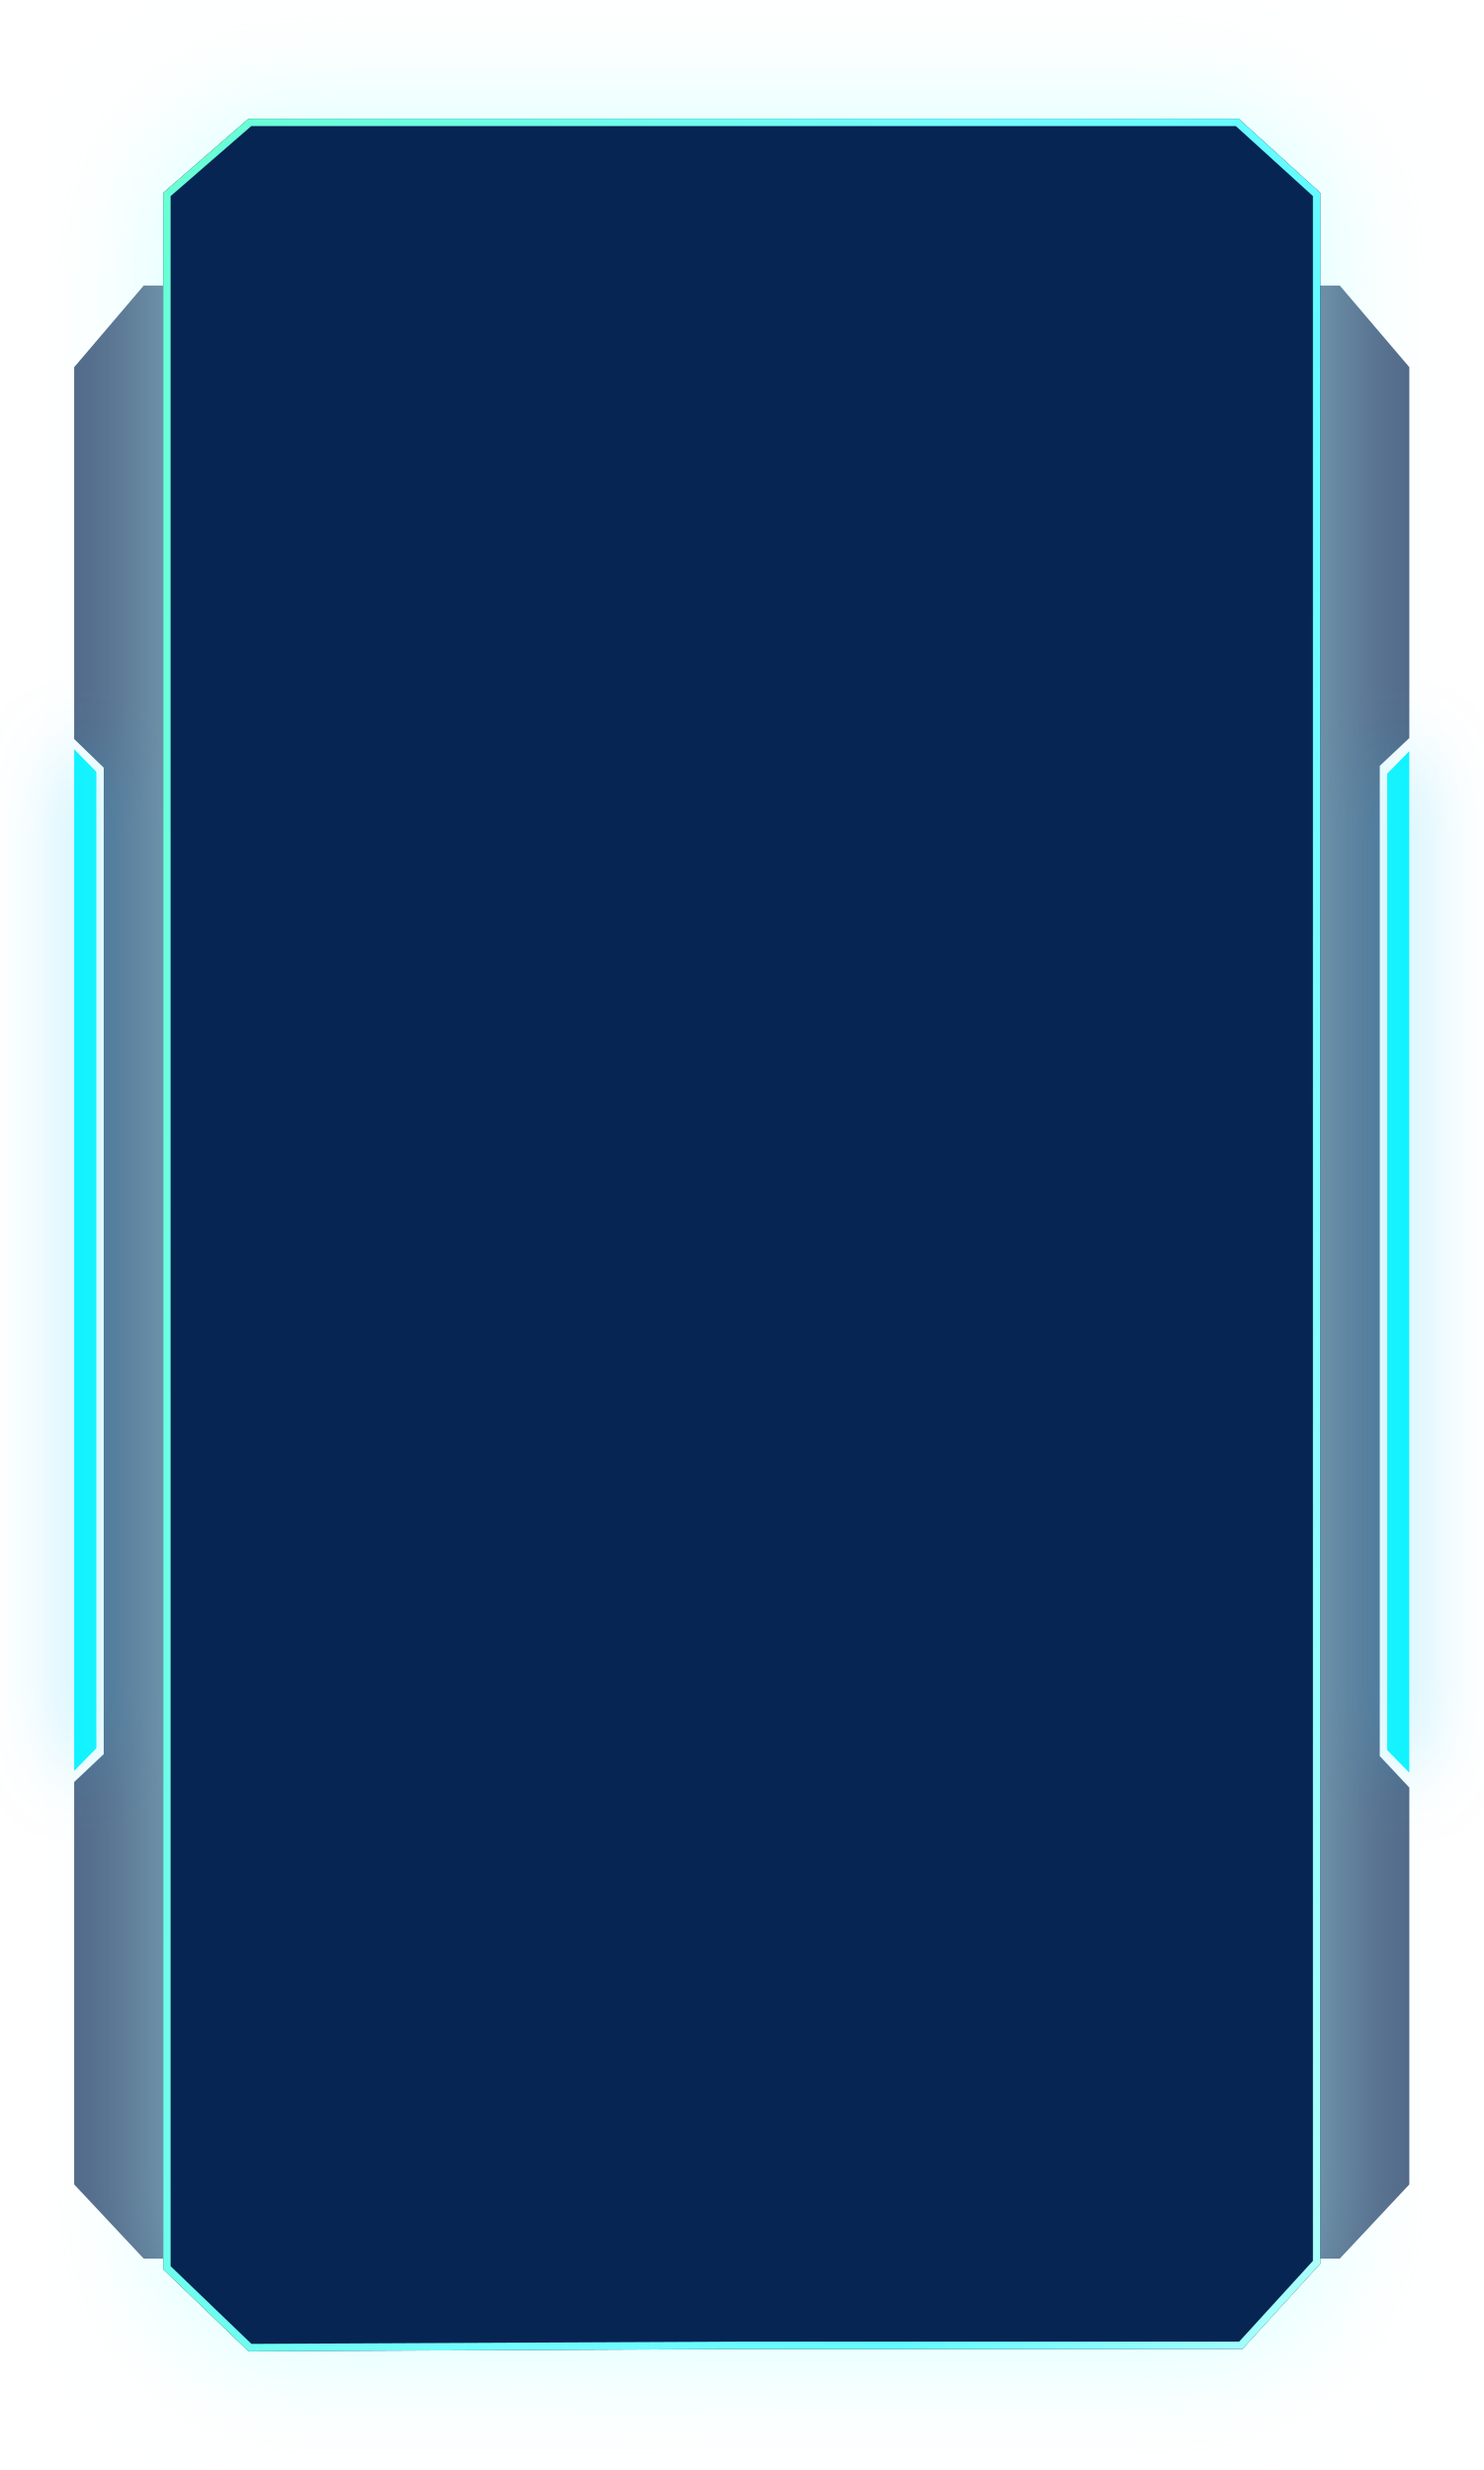
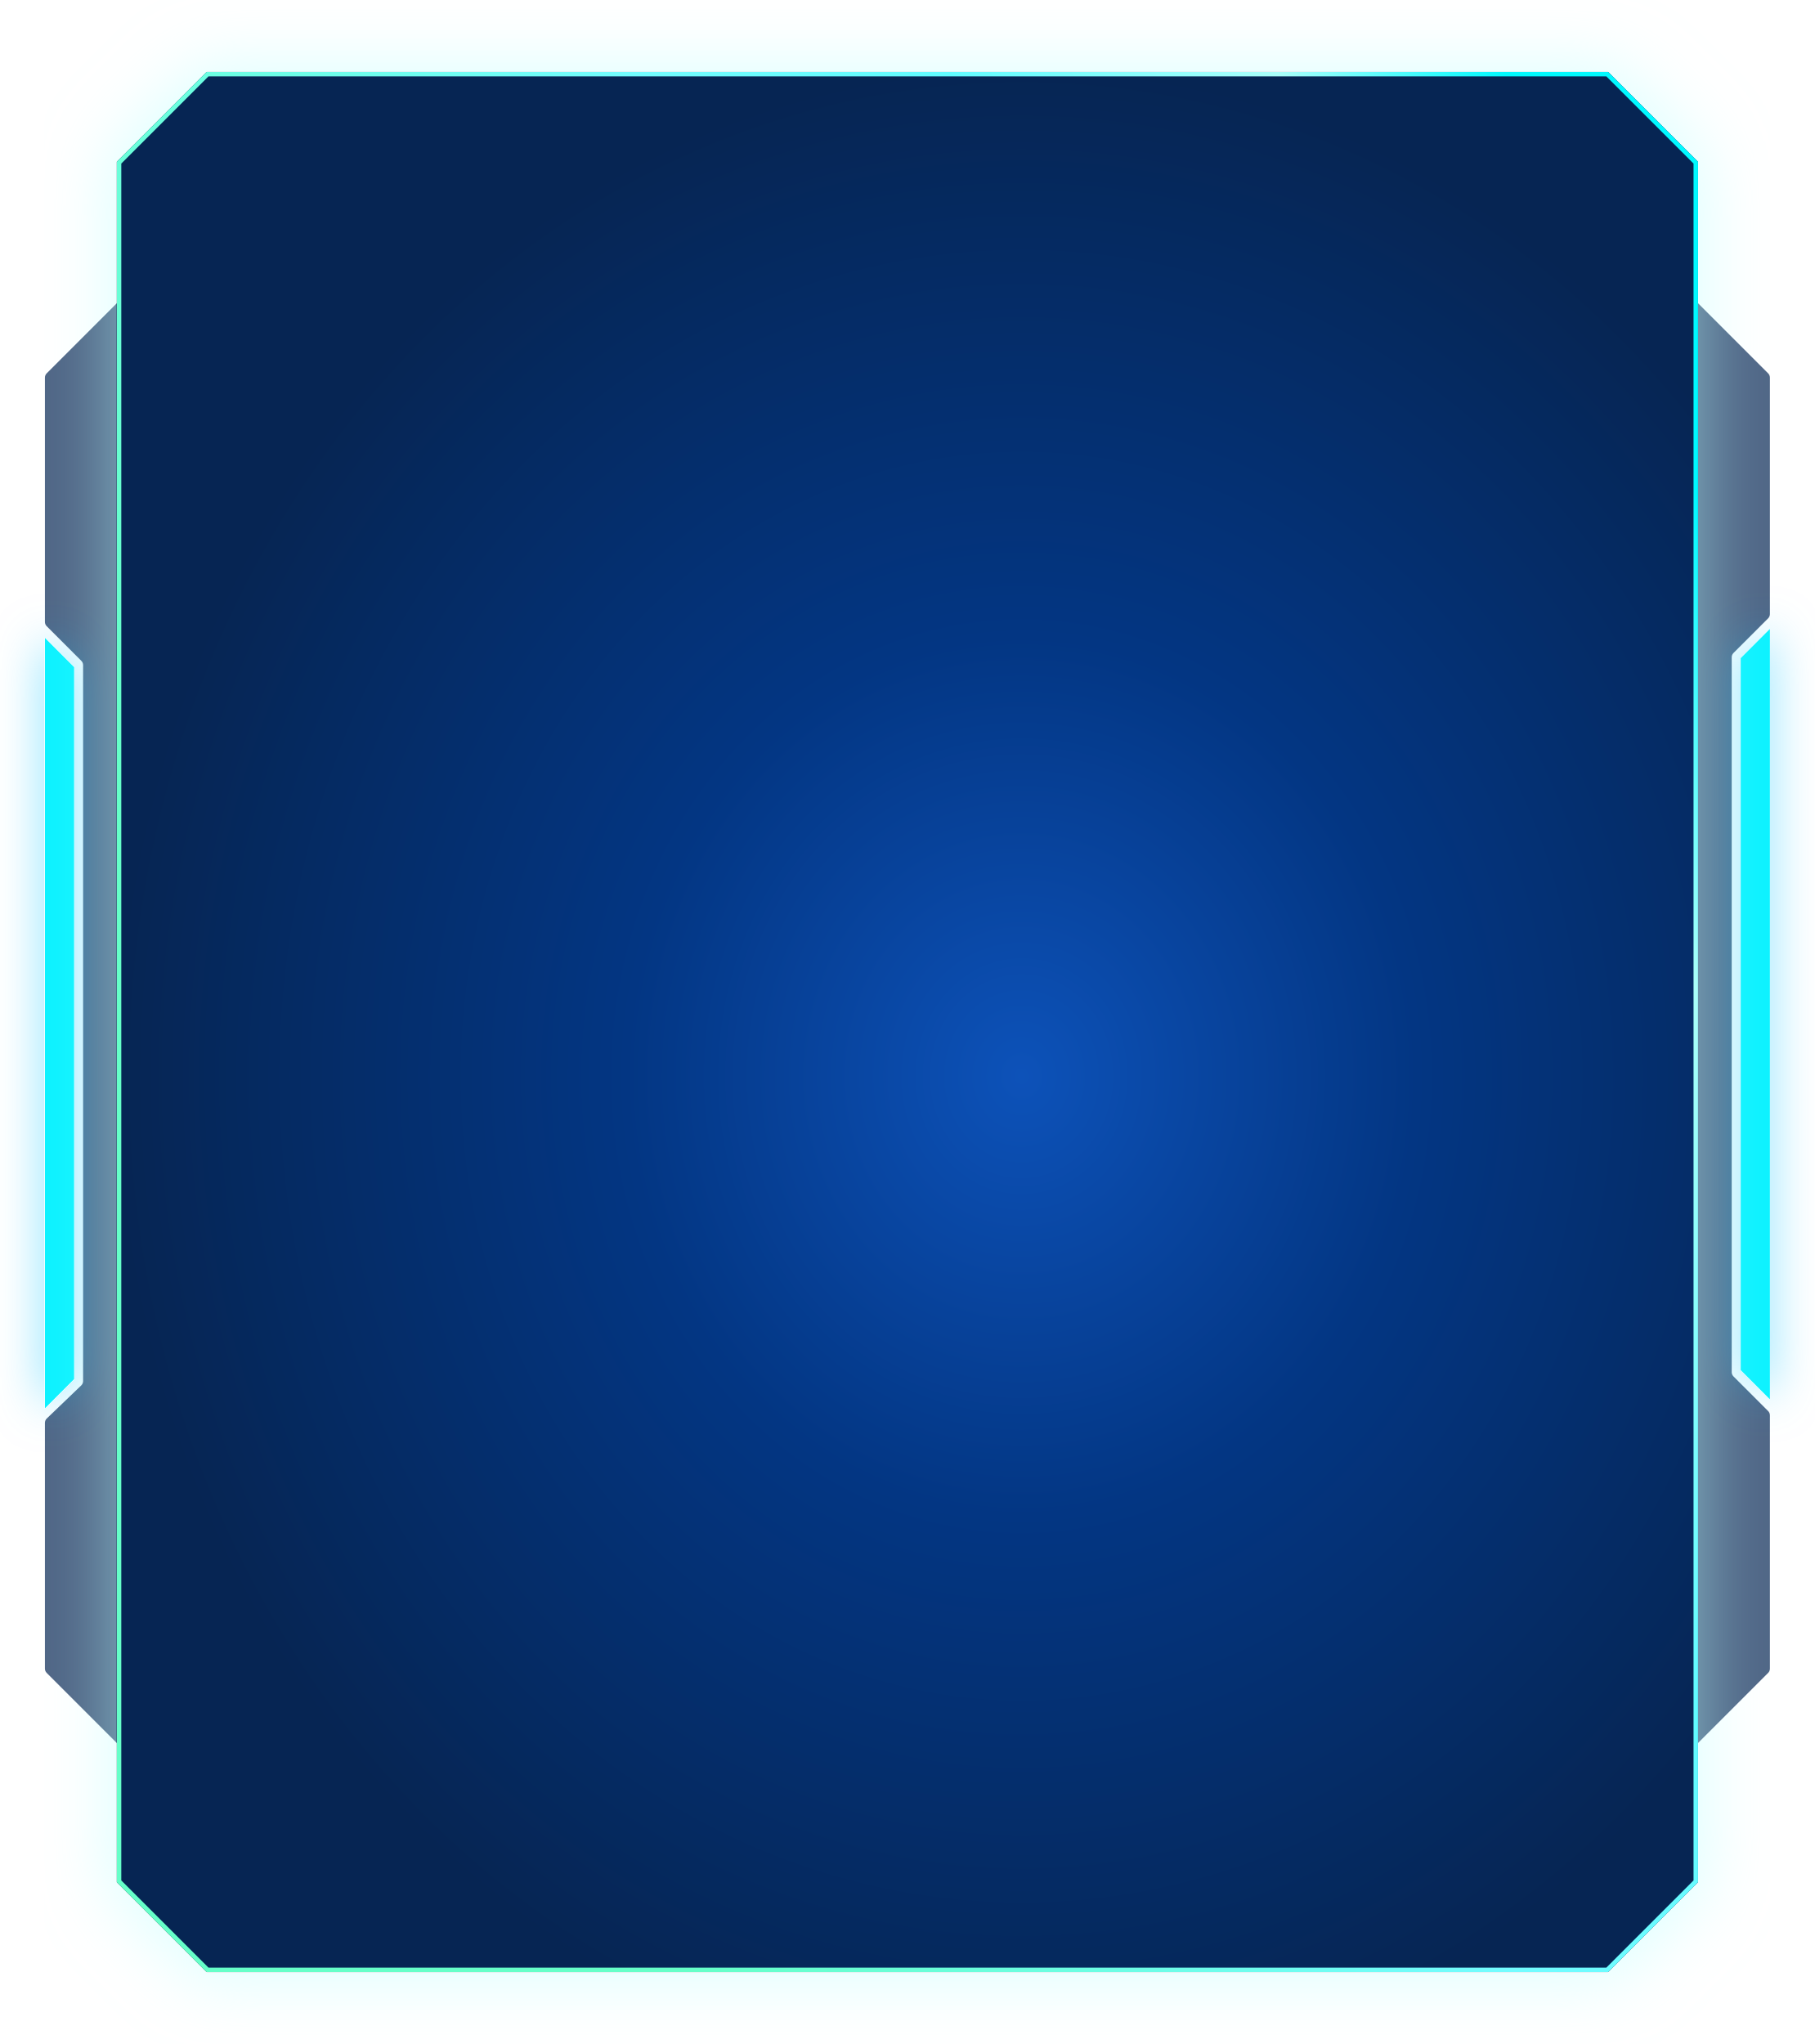
- <svg xmlns="http://www.w3.org/2000/svg" width="400" height="666" viewBox="0 0 400 666" fill="none">
-   <path d="M20 99L38.75 77H361.25L380 99V199L372.031 206.5V473.5L380 482V589L361.25 609H38.75L20 589V480.5L27.969 472.963V207L20 199.271V99Z" fill="#062553" fill-opacity="0.7" />
-   <g filter="url(#filter0_d_1108_14138)">
-     <path d="M20 202L26 208.102L26 471.398L20 477.5L20 202Z" fill="#0CF2FF" />
+ <svg xmlns="http://www.w3.org/2000/svg" width="808" height="910" viewBox="0 0 808 910" fill="none">
+   <path d="M20 168.108C20 167.399 20.282 166.718 20.784 166.217L59.707 127.293C59.895 127.105 60.149 127 60.414 127H746.892C747.601 127 748.282 127.282 748.783 127.783L787.217 166.217C787.718 166.718 788 167.399 788 168.108V273.392C788 274.101 787.718 274.782 787.217 275.283L771.783 290.717C771.282 291.218 771 291.899 771 292.608V610.892C771 611.601 771.282 612.282 771.783 612.783L787.217 628.217C787.718 628.718 788 629.399 788 630.108V742.892C788 743.601 787.718 744.282 787.217 744.783L748.783 783.217C748.282 783.718 747.601 784 746.892 784H61.108C60.398 784 59.718 783.718 59.217 783.217L20.784 744.783C20.282 744.282 20 743.601 20 742.892V633.454C20 632.725 20.297 632.028 20.823 631.524L36.177 616.79C36.703 616.285 37 615.588 37 614.86V296.108C37 295.399 36.718 294.718 36.217 294.217L20.784 278.783C20.282 278.282 20 277.601 20 276.892V168.108Z" fill="#062553" fill-opacity="0.7" />
+   <g filter="url(#filter0_d_1230_15204)">
+     <path d="M788 623L775 610L775 293L788 280L788 623Z" fill="#0CF2FF" />
  </g>
-   <g filter="url(#filter1_d_1108_14138)">
-     <path d="M380 478L374 471.898L374 208.602L380 202.5L380 478Z" fill="#0CF2FF" />
+   <g filter="url(#filter1_d_1230_15204)">
+     <path d="M20 284L33 297L33 614L20 627L20 284Z" fill="#0CF2FF" />
  </g>
-   <g filter="url(#filter2_d_1108_14138)">
-     <path d="M44 51.98L67 32H334L356 51.98V337.581V610.395L335 633.387H272.038H200L67 634L44 611.89V51.98Z" fill="#062553" />
-     <path d="M200 632.387H199.995L67.401 632.998L45 611.465V52.436L67.374 33H333.614L355 52.422V337.581V610.007L334.559 632.387H272.038H200Z" stroke="url(#paint0_linear_1108_14138)" stroke-width="2" />
+   <g filter="url(#filter2_d_1230_15204)">
+     <path d="M52 72L92 32H716L756 72V460.931L756 838L716 878H92L52 838V72Z" fill="url(#paint0_radial_1230_15204)" />
+     <path d="M92.414 877L53 837.586V72.414L92.414 33H715.586L755 72.414V460.931L755 837.586L715.586 877H92.414Z" stroke="url(#paint1_linear_1230_15204)" stroke-width="2" />
  </g>
  <defs>
-     <filter id="filter0_d_1108_14138" x="0" y="182" width="46" height="315.5" filterUnits="userSpaceOnUse" color-interpolation-filters="sRGB">
+     <filter id="filter0_d_1230_15204" x="755" y="260" width="53" height="383" filterUnits="userSpaceOnUse" color-interpolation-filters="sRGB">
      <feFlood flood-opacity="0" result="BackgroundImageFix" />
      <feColorMatrix in="SourceAlpha" type="matrix" values="0 0 0 0 0 0 0 0 0 0 0 0 0 0 0 0 0 0 127 0" result="hardAlpha" />
      <feOffset />
      <feGaussianBlur stdDeviation="10" />
      <feComposite in2="hardAlpha" operator="out" />
      <feColorMatrix type="matrix" values="0 0 0 0 0 0 0 0 0 0.76 0 0 0 0 1 0 0 0 0.5 0" />
-       <feBlend mode="normal" in2="BackgroundImageFix" result="effect1_dropShadow_1108_14138" />
-       <feBlend mode="normal" in="SourceGraphic" in2="effect1_dropShadow_1108_14138" result="shape" />
+       <feBlend mode="normal" in2="BackgroundImageFix" result="effect1_dropShadow_1230_15204" />
+       <feBlend mode="normal" in="SourceGraphic" in2="effect1_dropShadow_1230_15204" result="shape" />
    </filter>
-     <filter id="filter1_d_1108_14138" x="354" y="182.5" width="46" height="315.5" filterUnits="userSpaceOnUse" color-interpolation-filters="sRGB">
+     <filter id="filter1_d_1230_15204" x="0" y="264" width="53" height="383" filterUnits="userSpaceOnUse" color-interpolation-filters="sRGB">
      <feFlood flood-opacity="0" result="BackgroundImageFix" />
      <feColorMatrix in="SourceAlpha" type="matrix" values="0 0 0 0 0 0 0 0 0 0 0 0 0 0 0 0 0 0 127 0" result="hardAlpha" />
      <feOffset />
      <feGaussianBlur stdDeviation="10" />
      <feComposite in2="hardAlpha" operator="out" />
      <feColorMatrix type="matrix" values="0 0 0 0 0 0 0 0 0 0.76 0 0 0 0 1 0 0 0 0.5 0" />
-       <feBlend mode="normal" in2="BackgroundImageFix" result="effect1_dropShadow_1108_14138" />
-       <feBlend mode="normal" in="SourceGraphic" in2="effect1_dropShadow_1108_14138" result="shape" />
+       <feBlend mode="normal" in2="BackgroundImageFix" result="effect1_dropShadow_1230_15204" />
+       <feBlend mode="normal" in="SourceGraphic" in2="effect1_dropShadow_1230_15204" result="shape" />
    </filter>
-     <filter id="filter2_d_1108_14138" x="11.994" y="-0.006" width="376.013" height="666.013" filterUnits="userSpaceOnUse" color-interpolation-filters="sRGB">
+     <filter id="filter2_d_1230_15204" x="19.994" y="-0.006" width="768.013" height="910.013" filterUnits="userSpaceOnUse" color-interpolation-filters="sRGB">
      <feFlood flood-opacity="0" result="BackgroundImageFix" />
      <feColorMatrix in="SourceAlpha" type="matrix" values="0 0 0 0 0 0 0 0 0 0 0 0 0 0 0 0 0 0 127 0" result="hardAlpha" />
-       <feMorphology radius="2.006" operator="dilate" in="SourceAlpha" result="effect1_dropShadow_1108_14138" />
+       <feMorphology radius="2.006" operator="dilate" in="SourceAlpha" result="effect1_dropShadow_1230_15204" />
      <feOffset />
      <feGaussianBlur stdDeviation="15" />
      <feComposite in2="hardAlpha" operator="out" />
      <feColorMatrix type="matrix" values="0 0 0 0 0.725 0 0 0 0 1 0 0 0 0 1 0 0 0 0.5 0" />
-       <feBlend mode="normal" in2="BackgroundImageFix" result="effect1_dropShadow_1108_14138" />
-       <feBlend mode="normal" in="SourceGraphic" in2="effect1_dropShadow_1108_14138" result="shape" />
+       <feBlend mode="normal" in2="BackgroundImageFix" result="effect1_dropShadow_1230_15204" />
+       <feBlend mode="normal" in="SourceGraphic" in2="effect1_dropShadow_1230_15204" result="shape" />
    </filter>
-     <linearGradient id="paint0_linear_1108_14138" x1="394.998" y1="787.521" x2="-145.485" y2="672.927" gradientUnits="userSpaceOnUse">
+     <radialGradient id="paint0_radial_1230_15204" cx="0" cy="0" r="1" gradientUnits="userSpaceOnUse" gradientTransform="translate(454.618 478.955) rotate(90) scale(446.955 402.618)">
+       <stop stop-color="#0D52B9" />
+       <stop offset="0.435" stop-color="#033683" />
+       <stop offset="1" stop-color="#062553" />
+     </radialGradient>
+     <linearGradient id="paint1_linear_1230_15204" x1="872.148" y1="474.461" x2="252.378" y2="757.723" gradientUnits="userSpaceOnUse">
      <stop stop-color="#00F9FF" />
      <stop offset="0.135" stop-color="#ABFFFA" />
      <stop offset="0.33" stop-color="#61FBFF" />
      <stop offset="0.51" stop-color="#73FCFF" />
      <stop offset="1" stop-color="#66FFC8" />
    </linearGradient>
  </defs>
</svg>
